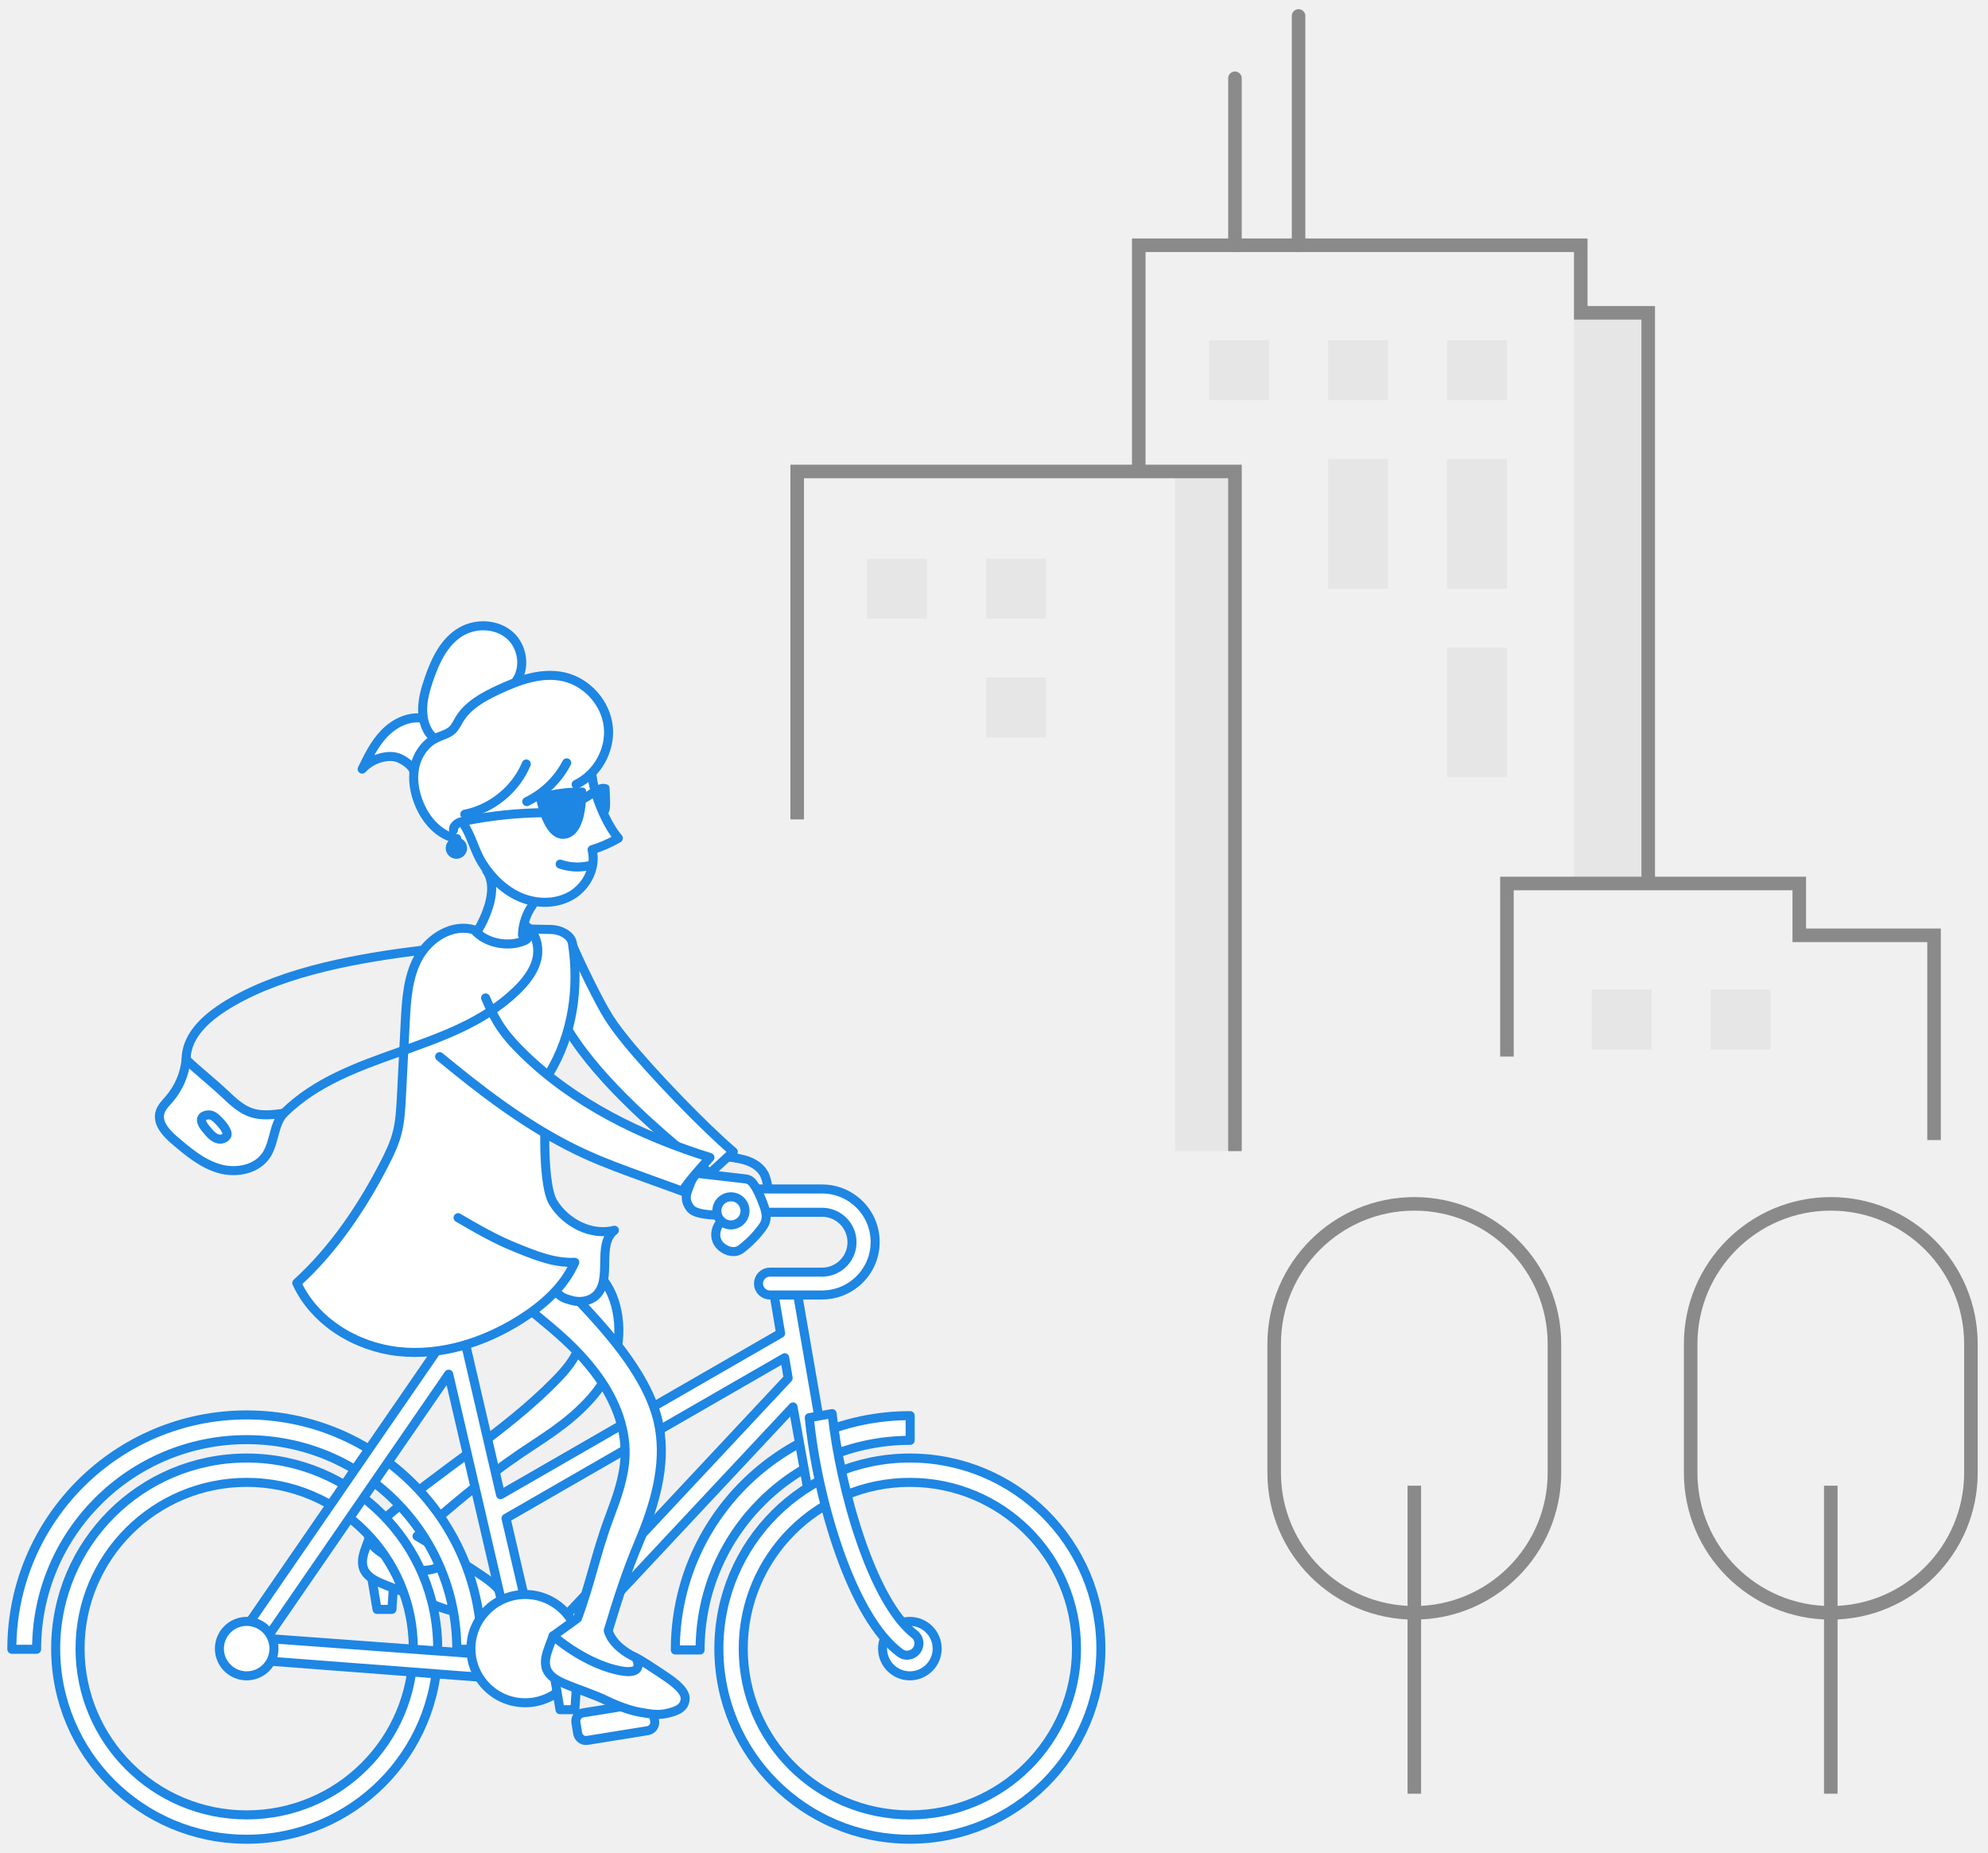
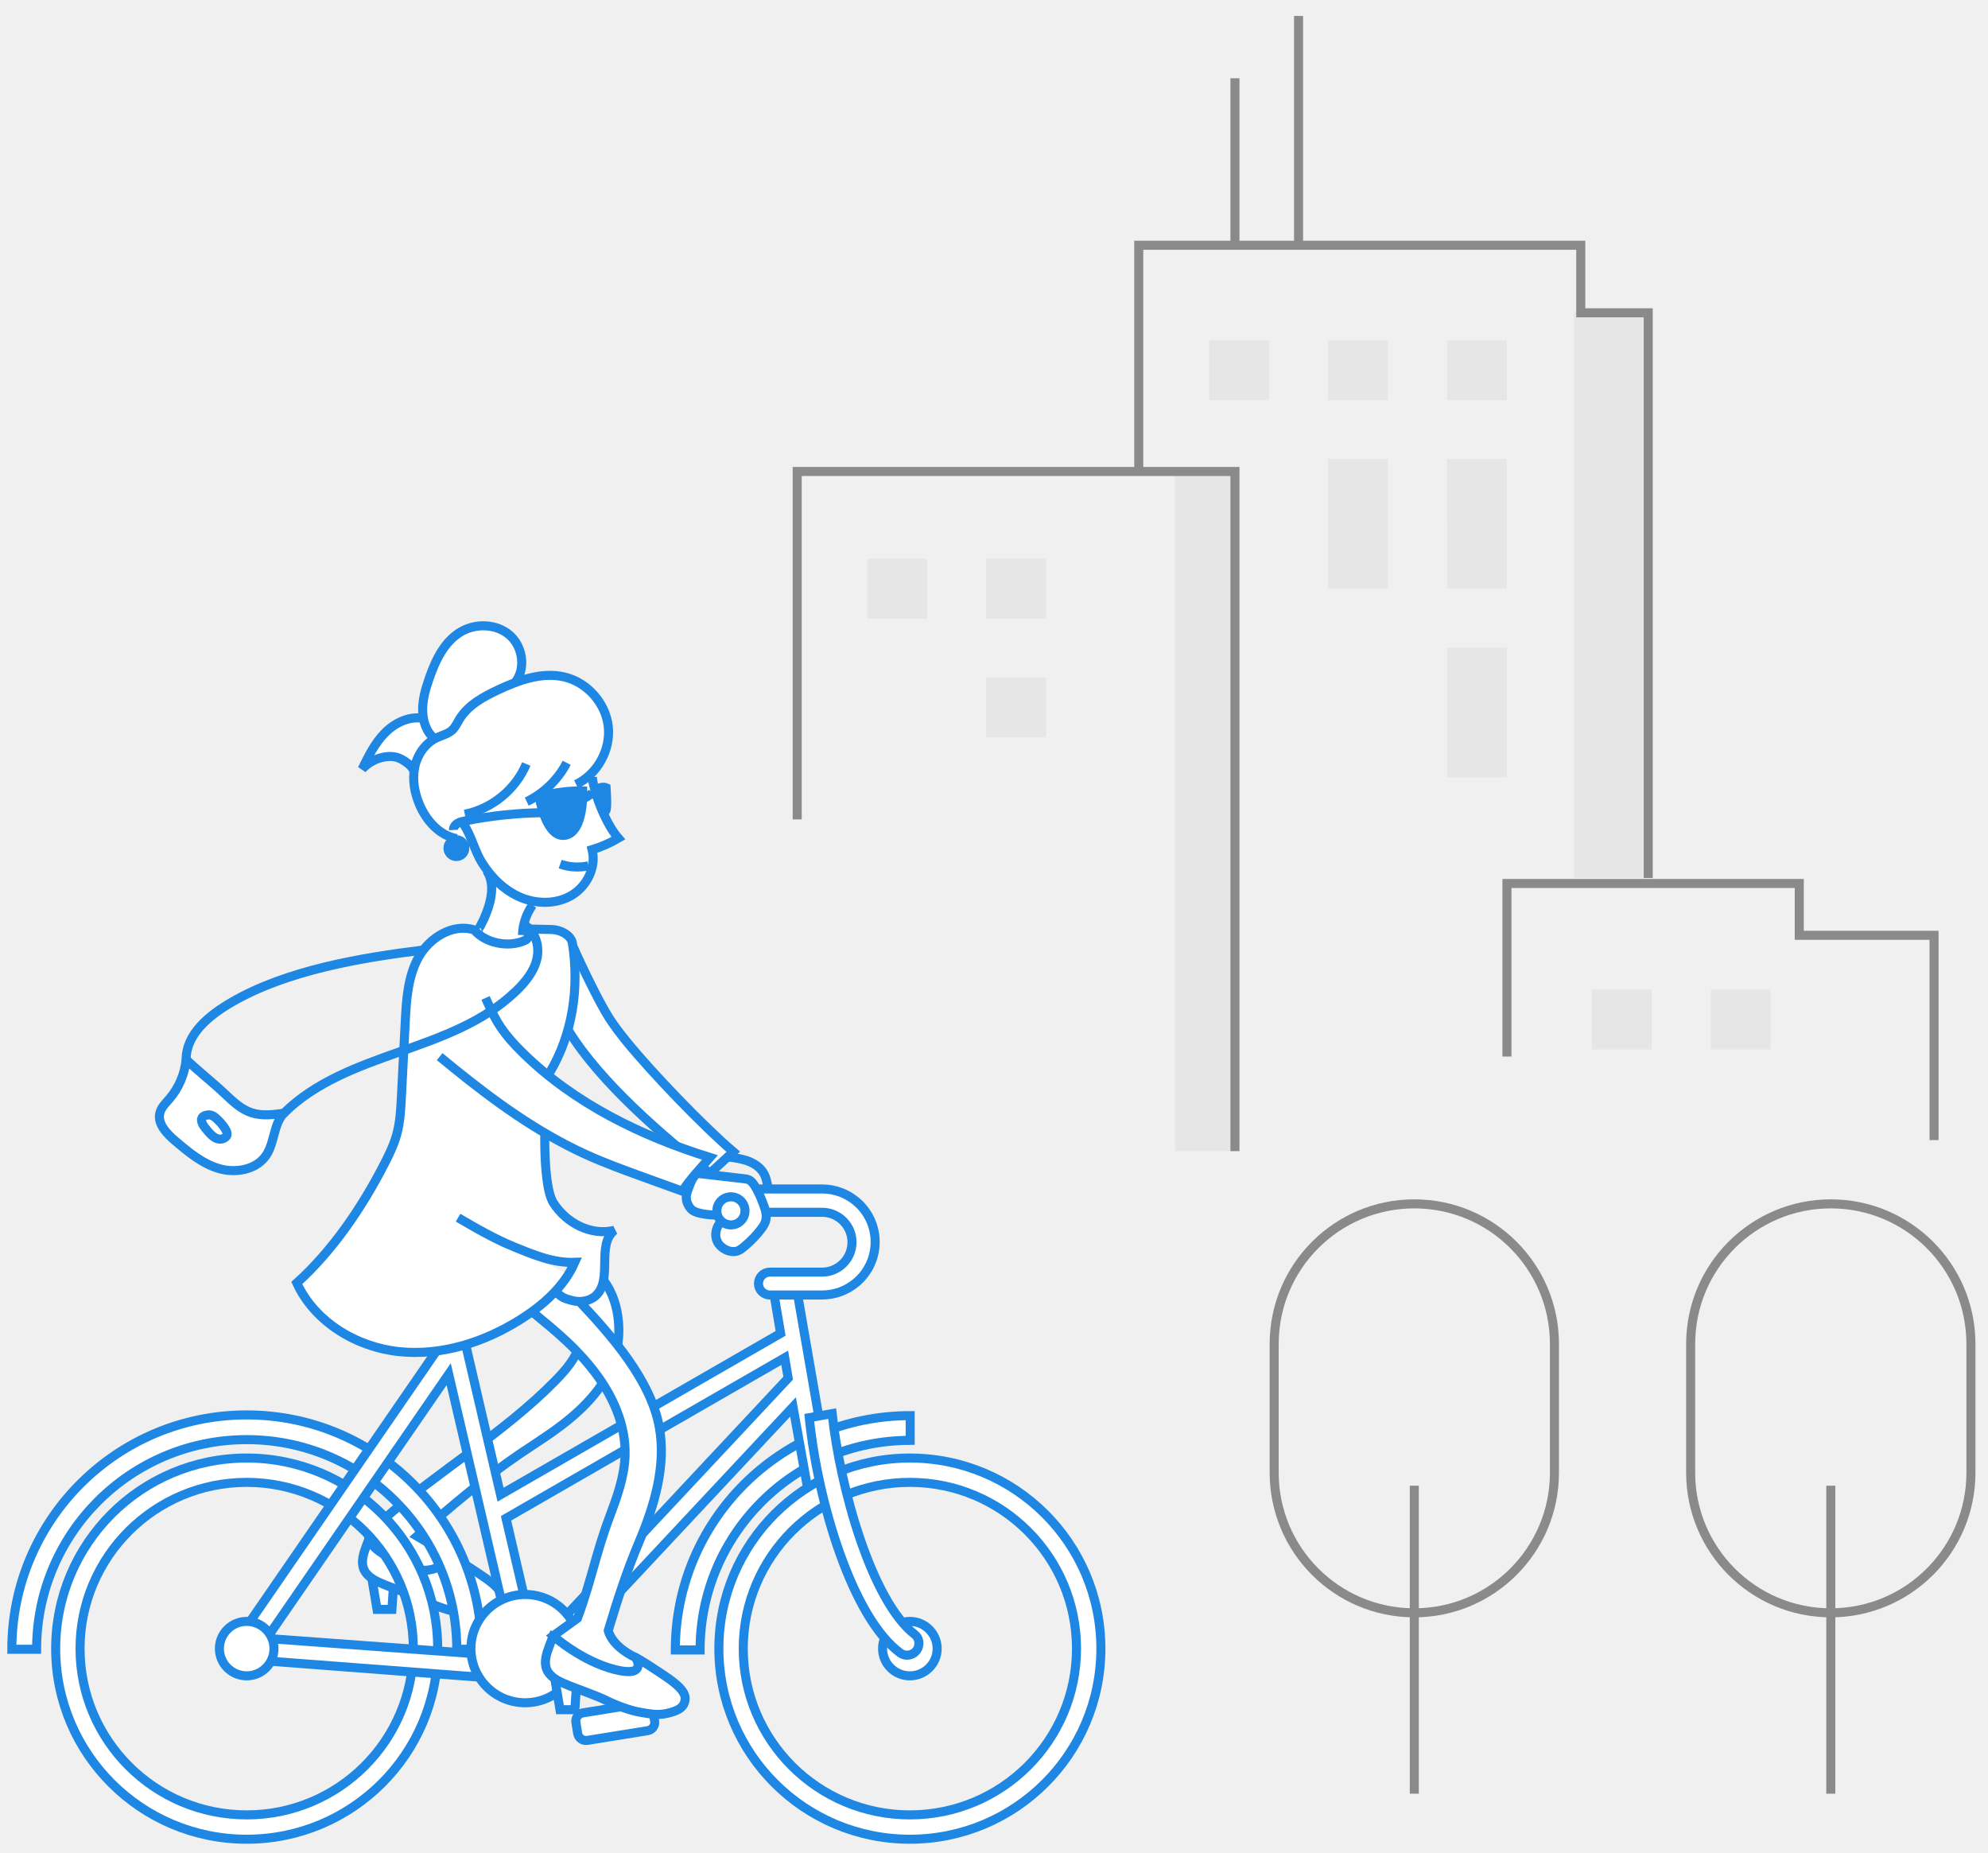
<svg xmlns="http://www.w3.org/2000/svg" width="220" height="205" viewBox="0 0 220 205">
  <g fill="none" fill-rule="evenodd">
    <g>
      <g transform="translate(-1000 -1616) translate(1000.732 1617.766)">
        <path fill="#E6E6E6" d="M129.308 50.405H135.934V125.607H129.308zM173.461 32.721H181.666V95.391H173.461z" />
        <g>
          <path fill="#FFF" d="M53.678 28.563l-.604 3.844-.984 1.97s2.597 1.768 5.243 1.025c0 0 .175-2.65.86-4.385l-4.515-2.454z" transform="translate(0 66.904)" />
          <path fill="#FFF" d="M64.834 25.529s.55 2.27-1.015 3.749c-1.564 1.478-4.347 2.496-6.915 1.36-2.567-1.14-4.802-4.816-5.261-5.903l-3.176-1.092s-3.143-2.458-3.253-4.77c-.108-2.314-1.119-3.401-1.648-3.588-.529-.187-3.327-.274-4.029.954 0 0 1.95-4.374 3.618-4.81 1.668-.437 2.926-.616 2.926-.616s-.362-4.847 2.184-7.945C50.81-.23 54.107.77 54.107.77s4.175 1.658 2.411 5.717c0 0 6.044-1.445 7.99 1.251 1.944 2.694 2.599 5.102 1.544 7.207-1.055 2.105-1.307 2.16-1.307 2.16s.935 4.214 2.65 7.146l-2.561 1.278zM70.942 122.835l-6.678 1.074c-.508.082-.986-.264-1.068-.77L63 121.931c-.082-.508.264-.985.772-1.066l6.677-1.075c.508-.08.986.264 1.068.77l.196 1.21c.082.506-.264.983-.772 1.065" transform="translate(0 66.904)" />
-           <path stroke="#1E86E3" stroke-linecap="round" stroke-linejoin="round" d="M70.942 122.835l-6.678 1.074c-.508.082-.986-.264-1.068-.77L63 121.931c-.082-.508.264-.985.772-1.066l6.677-1.075c.508-.08.986.264 1.068.77l.196 1.21c.082.506-.264.983-.772 1.065z" transform="translate(0 66.904)" />
+           <path stroke="#1E86E3" strokeLinecap="round" strokeLinejoin="round" d="M70.942 122.835l-6.678 1.074c-.508.082-.986-.264-1.068-.77L63 121.931c-.082-.508.264-.985.772-1.066l6.677-1.075c.508-.08.986.264 1.068.77l.196 1.21c.082.506-.264.983-.772 1.065z" transform="translate(0 66.904)" />
          <path fill="#FFF" d="M40.419 105.98L40.993 109.415 42.64 109.415 42.791 107.148" transform="translate(0 66.904)" />
-           <path stroke="#1E86E3" stroke-linecap="round" stroke-linejoin="round" d="M40.419 105.98L40.993 109.415 42.64 109.415 42.791 107.148" transform="translate(0 66.904)" />
+           <path stroke="#1E86E3" strokeLinecap="round" strokeLinejoin="round" d="M40.419 105.98L40.993 109.415 42.64 109.415 42.791 107.148" transform="translate(0 66.904)" />
          <path fill="#FFF" d="M49.372 103.65c.55.244 1.984 1.202 2.81 1.75.943.625 2.674 1.75 2.661 2.755-.013 1.075-.935 1.422-1.985 1.662-1.05.238-1.78.09-3.052-.13-1.06-.181-2.559-.743-3.526-1.218-1.555-.764-3.228-1.26-4.822-1.943-.782-.335-1.606-.78-1.93-1.565-.34-.823-.027-1.755.285-2.588l.421-1.125 9.138 2.403z" transform="translate(0 66.904)" />
-           <path stroke="#1E86E3" stroke-linecap="round" stroke-linejoin="round" d="M49.372 103.65c.55.244 1.984 1.202 2.81 1.75.943.625 2.674 1.75 2.661 2.755-.013 1.075-.935 1.422-1.985 1.662-1.05.238-1.78.09-3.052-.13-1.06-.181-2.559-.743-3.526-1.218-1.555-.764-3.228-1.26-4.822-1.943-.782-.335-1.606-.78-1.93-1.565-.34-.823-.027-1.755.285-2.588l.421-1.125 9.138 2.403z" transform="translate(0 66.904)" />
+           <path stroke="#1E86E3" strokeLinecap="round" strokeLinejoin="round" d="M49.372 103.65c.55.244 1.984 1.202 2.81 1.75.943.625 2.674 1.75 2.661 2.755-.013 1.075-.935 1.422-1.985 1.662-1.05.238-1.78.09-3.052-.13-1.06-.181-2.559-.743-3.526-1.218-1.555-.764-3.228-1.26-4.822-1.943-.782-.335-1.606-.78-1.93-1.565-.34-.823-.027-1.755.285-2.588l.421-1.125 9.138 2.403z" transform="translate(0 66.904)" />
          <path fill="#FFF" d="M62.877 75.301c.734 1.323.989 3.37.553 4.818-.468 1.553-1.572 2.83-2.71 3.99-5.74 5.854-12.991 10.002-19.124 15.447 0 0-1.267.874-1.466 1.383-.198.51.022 1.476 1.737 2.45 1.714.975 4.5 3.141 7.505.261l-3.956-2.337c3.66-3.207 7.364-6.379 11.39-9.113 1.235-.84 2.5-1.637 3.716-2.502 2.612-1.86 5.059-4.122 6.389-7.034 1.331-2.914 1.109-7.137-.853-9.67l-3.18 2.307z" transform="translate(0 66.904)" />
-           <path stroke="#1E86E3" stroke-linecap="round" stroke-linejoin="round" d="M62.877 75.301c.734 1.323.989 3.37.553 4.818-.468 1.553-1.572 2.83-2.71 3.99-5.74 5.854-12.991 10.002-19.124 15.447 0 0-1.267.874-1.466 1.383-.198.51.022 1.476 1.737 2.45 1.714.975 4.5 3.141 7.505.261l-3.956-2.337c3.66-3.207 7.364-6.379 11.39-9.113 1.235-.84 2.5-1.637 3.716-2.502 2.612-1.86 5.059-4.122 6.389-7.034 1.331-2.914 1.109-7.137-.853-9.67l-3.18 2.307z" transform="translate(0 66.904)" />
+           <path stroke="#1E86E3" strokeLinecap="round" strokeLinejoin="round" d="M62.877 75.301c.734 1.323.989 3.37.553 4.818-.468 1.553-1.572 2.83-2.71 3.99-5.74 5.854-12.991 10.002-19.124 15.447 0 0-1.267.874-1.466 1.383-.198.51.022 1.476 1.737 2.45 1.714.975 4.5 3.141 7.505.261l-3.956-2.337c3.66-3.207 7.364-6.379 11.39-9.113 1.235-.84 2.5-1.637 3.716-2.502 2.612-1.86 5.059-4.122 6.389-7.034 1.331-2.914 1.109-7.137-.853-9.67l-3.18 2.307z" transform="translate(0 66.904)" />
          <path fill="#FFF" d="M26.567 132.153c-10.184 0-18.44-8.237-18.44-18.398 0-10.16 8.256-18.397 18.44-18.397 10.184 0 18.44 8.236 18.44 18.397 0 10.161-8.256 18.398-18.44 18.398m0-39.487c-11.673 0-21.138 9.442-21.138 21.09 0 11.647 9.465 21.09 21.138 21.09 11.674 0 21.138-9.443 21.138-21.09 0-11.648-9.464-21.09-21.138-21.09" transform="translate(0 66.904)" />
-           <path stroke="#1E86E3" stroke-linecap="round" stroke-linejoin="round" d="M26.567 132.153c-10.184 0-18.44-8.237-18.44-18.398 0-10.16 8.256-18.397 18.44-18.397 10.184 0 18.44 8.236 18.44 18.397 0 10.161-8.256 18.398-18.44 18.398zm0-39.487c-11.673 0-21.138 9.442-21.138 21.09 0 11.647 9.465 21.09 21.138 21.09 11.674 0 21.138-9.443 21.138-21.09 0-11.648-9.464-21.09-21.138-21.09z" transform="translate(0 66.904)" />
+           <path stroke="#1E86E3" strokeLinecap="round" strokeLinejoin="round" d="M26.567 132.153c-10.184 0-18.44-8.237-18.44-18.398 0-10.16 8.256-18.397 18.44-18.397 10.184 0 18.44 8.236 18.44 18.397 0 10.161-8.256 18.398-18.44 18.398zm0-39.487c-11.673 0-21.138 9.442-21.138 21.09 0 11.647 9.465 21.09 21.138 21.09 11.674 0 21.138-9.443 21.138-21.09 0-11.648-9.464-21.09-21.138-21.09z" transform="translate(0 66.904)" />
          <path fill="#FFF" d="M26.567 87.895c-14.354 0-25.99 11.61-25.99 25.932h2.741c0-12.812 10.41-23.198 23.25-23.198s23.248 10.386 23.248 23.198h2.74c0-14.323-11.635-25.932-25.989-25.932" transform="translate(0 66.904)" />
-           <path stroke="#1E86E3" stroke-linecap="round" stroke-linejoin="round" d="M26.567 87.895c-14.354 0-25.99 11.61-25.99 25.932h2.741c0-12.812 10.41-23.198 23.25-23.198s23.248 10.386 23.248 23.198h2.74c0-14.323-11.635-25.932-25.989-25.932z" transform="translate(0 66.904)" />
+           <path stroke="#1E86E3" strokeLinecap="round" strokeLinejoin="round" d="M26.567 87.895c-14.354 0-25.99 11.61-25.99 25.932h2.741c0-12.812 10.41-23.198 23.25-23.198s23.248 10.386 23.248 23.198h2.74c0-14.323-11.635-25.932-25.989-25.932z" transform="translate(0 66.904)" />
          <path fill="#FFF" d="M99.992 90.708v-2.734c-14.354 0-25.99 11.61-25.99 25.931h2.74c0-12.81 10.409-23.197 23.25-23.197" transform="translate(0 66.904)" />
-           <path stroke="#1E86E3" stroke-linecap="round" stroke-linejoin="round" d="M99.992 90.708v-2.734c-14.354 0-25.99 11.61-25.99 25.931h2.74c0-12.81 10.409-23.197 23.25-23.197zM64.812 17.326c.211 1.965 1.58 5.267 2.885 6.753-.914.536-1.89.964-2.904 1.274.483 1.9-.545 4-2.221 5.02-1.678 1.018-3.857 1.022-5.668.264-1.81-.757-3.27-2.205-4.31-3.868-.768-1.226-1.156-2.932-2.018-4.249M53.11 27.657c.793 1.133.643 2.675.23 3.994-.3.956-.722 1.874-1.25 2.726-.039-.035-.005-.114.047-.11" transform="translate(0 66.904)" />
+           <path stroke="#1E86E3" strokeLinecap="round" strokeLinejoin="round" d="M99.992 90.708v-2.734c-14.354 0-25.99 11.61-25.99 25.931h2.74c0-12.81 10.409-23.197 23.25-23.197zM64.812 17.326c.211 1.965 1.58 5.267 2.885 6.753-.914.536-1.89.964-2.904 1.274.483 1.9-.545 4-2.221 5.02-1.678 1.018-3.857 1.022-5.668.264-1.81-.757-3.27-2.205-4.31-3.868-.768-1.226-1.156-2.932-2.018-4.249M53.11 27.657c.793 1.133.643 2.675.23 3.994-.3.956-.722 1.874-1.25 2.726-.039-.035-.005-.114.047-.11" transform="translate(0 66.904)" />
          <path fill="#FFF" d="M58.594 113.63l-3.326-14.296 30.84-17.765.381 2.257-27.895 29.803zm-29.82-1.002l20.147-29.242 7.269 31.25-27.416-2.008zm58.55-39.295l-2.534.426.863 5.111-30.992 17.852-3.868-16.631-2.477-.354-22.51 32.673-.083 2.475 31.076 2.367 2.532-.652 27.695-29.59 1.61 8.955 2.533-.425-3.845-22.207z" transform="translate(0 66.904)" />
-           <path stroke="#1E86E3" stroke-linecap="round" stroke-linejoin="round" d="M58.594 113.63l-3.326-14.296 30.84-17.765.381 2.257-27.895 29.803zm-29.82-1.002l20.147-29.242 7.269 31.25-27.416-2.008zm58.55-39.295l-2.534.426.863 5.111-30.992 17.852-3.868-16.631-2.477-.354-22.51 32.673-.083 2.475 31.076 2.367 2.532-.652 27.695-29.59 1.61 8.955 2.533-.425-3.845-22.207zM58.193 31.487c-.687.96-1.077 2.13-1.105 3.308" transform="translate(0 66.904)" />
+           <path stroke="#1E86E3" strokeLinecap="round" strokeLinejoin="round" d="M58.594 113.63l-3.326-14.296 30.84-17.765.381 2.257-27.895 29.803zm-29.82-1.002l20.147-29.242 7.269 31.25-27.416-2.008zm58.55-39.295l-2.534.426.863 5.111-30.992 17.852-3.868-16.631-2.477-.354-22.51 32.673-.083 2.475 31.076 2.367 2.532-.652 27.695-29.59 1.61 8.955 2.533-.425-3.845-22.207zM58.193 31.487c-.687.96-1.077 2.13-1.105 3.308" transform="translate(0 66.904)" />
          <path fill="#FFF" d="M62.658 36.002c.82 1.892 2.904 6.237 4.02 7.972.603.934 1.286 1.814 1.988 2.677 2.74 3.363 8.445 9.314 11.752 12.124l-2.584 2.377c-5.263-4.16-12.102-10.029-15.623-15.732" transform="translate(0 66.904)" />
-           <path stroke="#1E86E3" stroke-linecap="round" stroke-linejoin="round" d="M62.658 36.002c.82 1.892 2.904 6.237 4.02 7.972.603.934 1.286 1.814 1.988 2.677 2.74 3.363 8.445 9.314 11.752 12.124l-2.584 2.377c-5.263-4.16-12.102-10.029-15.623-15.732M49.82 24.128c-1.916-.341-3.371-1.983-4.129-3.771-.546-1.292-.81-2.734-.535-4.108.275-1.374 1.137-2.664 2.405-3.268.597-.285 1.283-.426 1.763-.88.345-.328.54-.776.786-1.184.937-1.548 2.618-2.47 4.258-3.24 2.3-1.08 4.858-2.018 7.333-1.444 2.543.589 4.593 2.89 4.88 5.48.288 2.59-1.205 5.282-3.558 6.412M61.983 15.739c-.962 1.854-2.538 3.385-4.423 4.291M50.706 21.425c2.995-.588 5.634-2.744 6.803-5.557" transform="translate(0 66.904)" />
-           <path stroke="#1E86E3" stroke-linecap="round" stroke-linejoin="round" d="M56.336 6.76c1.144-1.53.767-3.912-.68-5.16-1.448-1.247-3.713-1.336-5.364-.372-1.87 1.09-2.855 3.21-3.555 5.253-.386 1.13-.725 2.3-.696 3.493.029 1.193.396 2.361 1.334 3.101M46.082 10.813c-1.555-.263-3.139.511-4.24 1.637-1.101 1.125-1.808 2.567-2.496 3.982.637-.688 1.501-1.164 2.424-1.333.564-.104 1.164-.092 1.69.133.528.227 1.484.862 1.587 1.426M59.464 21.252c-2.934.035-5.865.342-8.743.915-.29.059-.587.12-.837.279-.25.157-.448.43-.432.725M61.258 26.945c.999.352 2.098.417 3.133.19M63.834 19.712c.331-.174.65-.375.951-.597" transform="translate(0 66.904)" />
+           <path stroke="#1E86E3" strokeLinecap="round" strokeLinejoin="round" d="M62.658 36.002c.82 1.892 2.904 6.237 4.02 7.972.603.934 1.286 1.814 1.988 2.677 2.74 3.363 8.445 9.314 11.752 12.124l-2.584 2.377c-5.263-4.16-12.102-10.029-15.623-15.732M49.82 24.128c-1.916-.341-3.371-1.983-4.129-3.771-.546-1.292-.81-2.734-.535-4.108.275-1.374 1.137-2.664 2.405-3.268.597-.285 1.283-.426 1.763-.88.345-.328.54-.776.786-1.184.937-1.548 2.618-2.47 4.258-3.24 2.3-1.08 4.858-2.018 7.333-1.444 2.543.589 4.593 2.89 4.88 5.48.288 2.59-1.205 5.282-3.558 6.412M61.983 15.739c-.962 1.854-2.538 3.385-4.423 4.291M50.706 21.425c2.995-.588 5.634-2.744 6.803-5.557" transform="translate(0 66.904)" />
+           <path stroke="#1E86E3" strokeLinecap="round" strokeLinejoin="round" d="M56.336 6.76c1.144-1.53.767-3.912-.68-5.16-1.448-1.247-3.713-1.336-5.364-.372-1.87 1.09-2.855 3.21-3.555 5.253-.386 1.13-.725 2.3-.696 3.493.029 1.193.396 2.361 1.334 3.101M46.082 10.813c-1.555-.263-3.139.511-4.24 1.637-1.101 1.125-1.808 2.567-2.496 3.982.637-.688 1.501-1.164 2.424-1.333.564-.104 1.164-.092 1.69.133.528.227 1.484.862 1.587 1.426M59.464 21.252c-2.934.035-5.865.342-8.743.915-.29.059-.587.12-.837.279-.25.157-.448.43-.432.725M61.258 26.945c.999.352 2.098.417 3.133.19M63.834 19.712c.331-.174.65-.375.951-.597" transform="translate(0 66.904)" />
          <path fill="#FFF" d="M29.587 113.755c0 1.664-1.351 3.012-3.02 3.012-1.668 0-3.019-1.348-3.019-3.012 0-1.663 1.351-3.012 3.019-3.012 1.669 0 3.02 1.349 3.02 3.012" transform="translate(0 66.904)" />
-           <path stroke="#1E86E3" stroke-linecap="round" stroke-linejoin="round" d="M29.587 113.755c0 1.664-1.351 3.012-3.02 3.012-1.668 0-3.019-1.348-3.019-3.012 0-1.663 1.351-3.012 3.019-3.012 1.669 0 3.02 1.349 3.02 3.012z" transform="translate(0 66.904)" />
+           <path stroke="#1E86E3" strokeLinecap="round" strokeLinejoin="round" d="M29.587 113.755c0 1.664-1.351 3.012-3.02 3.012-1.668 0-3.019-1.348-3.019-3.012 0-1.663 1.351-3.012 3.019-3.012 1.669 0 3.02 1.349 3.02 3.012z" transform="translate(0 66.904)" />
          <path fill="#FFF" d="M63.389 113.755c0 3.308-2.689 5.99-6.004 5.99-3.315 0-6.003-2.682-6.003-5.99 0-3.307 2.688-5.99 6.003-5.99s6.004 2.683 6.004 5.99" transform="translate(0 66.904)" />
-           <path stroke="#1E86E3" stroke-linecap="round" stroke-linejoin="round" d="M63.389 113.755c0 3.308-2.689 5.99-6.004 5.99-3.315 0-6.003-2.682-6.003-5.99 0-3.307 2.688-5.99 6.003-5.99s6.004 2.683 6.004 5.99z" transform="translate(0 66.904)" />
+           <path stroke="#1E86E3" strokeLinecap="round" strokeLinejoin="round" d="M63.389 113.755c0 3.308-2.689 5.99-6.004 5.99-3.315 0-6.003-2.682-6.003-5.99 0-3.307 2.688-5.99 6.003-5.99s6.004 2.683 6.004 5.99z" transform="translate(0 66.904)" />
          <path fill="#FFF" d="M102.978 113.755c0 1.664-1.353 3.012-3.02 3.012-1.668 0-3.02-1.348-3.02-3.012 0-1.663 1.352-3.012 3.02-3.012 1.667 0 3.02 1.349 3.02 3.012" transform="translate(0 66.904)" />
-           <path stroke="#1E86E3" stroke-linecap="round" stroke-linejoin="round" d="M102.978 113.755c0 1.664-1.353 3.012-3.02 3.012-1.668 0-3.02-1.348-3.02-3.012 0-1.663 1.352-3.012 3.02-3.012 1.667 0 3.02 1.349 3.02 3.012z" transform="translate(0 66.904)" />
+           <path stroke="#1E86E3" strokeLinecap="round" strokeLinejoin="round" d="M102.978 113.755c0 1.664-1.353 3.012-3.02 3.012-1.668 0-3.02-1.348-3.02-3.012 0-1.663 1.352-3.012 3.02-3.012 1.667 0 3.02 1.349 3.02 3.012z" transform="translate(0 66.904)" />
          <path fill="#FFF" d="M93.964 64.222c-1.015-.832-2.313-1.33-3.728-1.33H77.843c-.7 0-1.268.566-1.268 1.263v.053c0 .7.568 1.265 1.268 1.265h12.266c.022 0 .041.006.063.007.022 0 .042-.007.064-.007 1.833 0 3.318 1.483 3.318 3.312 0 1.828-1.485 3.311-3.318 3.311-.022 0-.042-.007-.064-.007-.022.001-.041.007-.063.007h-5.636c-.7 0-1.268.566-1.268 1.265 0 .698.568 1.264 1.268 1.264h5.763c1.415 0 2.713-.499 3.728-1.33 1.315-1.077 2.153-2.708 2.153-4.536 0-1.828-.838-3.46-2.153-4.537" transform="translate(0 66.904)" />
-           <path stroke="#1E86E3" stroke-linecap="round" stroke-linejoin="round" d="M93.964 64.222c-1.015-.832-2.313-1.33-3.728-1.33H77.843c-.7 0-1.268.566-1.268 1.263v.053c0 .7.568 1.265 1.268 1.265h12.266c.022 0 .041.006.063.007.022 0 .042-.007.064-.007 1.833 0 3.318 1.483 3.318 3.312 0 1.828-1.485 3.311-3.318 3.311-.022 0-.042-.007-.064-.007-.022.001-.041.007-.063.007h-5.636c-.7 0-1.268.566-1.268 1.265 0 .698.568 1.264 1.268 1.264h5.763c1.415 0 2.713-.499 3.728-1.33 1.315-1.077 2.153-2.708 2.153-4.536 0-1.828-.838-3.46-2.153-4.537z" transform="translate(0 66.904)" />
+           <path stroke="#1E86E3" strokeLinecap="round" strokeLinejoin="round" d="M93.964 64.222c-1.015-.832-2.313-1.33-3.728-1.33H77.843c-.7 0-1.268.566-1.268 1.263v.053c0 .7.568 1.265 1.268 1.265h12.266c.022 0 .041.006.063.007.022 0 .042-.007.064-.007 1.833 0 3.318 1.483 3.318 3.312 0 1.828-1.485 3.311-3.318 3.311-.022 0-.042-.007-.064-.007-.022.001-.041.007-.063.007h-5.636c-.7 0-1.268.566-1.268 1.265 0 .698.568 1.264 1.268 1.264h5.763c1.415 0 2.713-.499 3.728-1.33 1.315-1.077 2.153-2.708 2.153-4.536 0-1.828-.838-3.46-2.153-4.537z" transform="translate(0 66.904)" />
          <path fill="#FFF" d="M99.958 132.153c-10.183 0-18.44-8.237-18.44-18.398 0-10.16 8.257-18.397 18.44-18.397 10.184 0 18.44 8.236 18.44 18.397 0 10.161-8.256 18.398-18.44 18.398m0-39.487c-11.674 0-21.137 9.442-21.137 21.09 0 11.647 9.463 21.09 21.137 21.09 11.673 0 21.138-9.443 21.138-21.09 0-11.648-9.465-21.09-21.138-21.09" transform="translate(0 66.904)" />
-           <path stroke="#1E86E3" stroke-linecap="round" stroke-linejoin="round" d="M99.958 132.153c-10.183 0-18.44-8.237-18.44-18.398 0-10.16 8.257-18.397 18.44-18.397 10.184 0 18.44 8.236 18.44 18.397 0 10.161-8.256 18.398-18.44 18.398zm0-39.487c-11.674 0-21.137 9.442-21.137 21.09 0 11.647 9.463 21.09 21.137 21.09 11.673 0 21.138-9.443 21.138-21.09 0-11.648-9.465-21.09-21.138-21.09z" transform="translate(0 66.904)" />
+           <path stroke="#1E86E3" strokeLinecap="round" strokeLinejoin="round" d="M99.958 132.153c-10.183 0-18.44-8.237-18.44-18.398 0-10.16 8.257-18.397 18.44-18.397 10.184 0 18.44 8.236 18.44 18.397 0 10.161-8.256 18.398-18.44 18.398zm0-39.487c-11.674 0-21.137 9.442-21.137 21.09 0 11.647 9.463 21.09 21.137 21.09 11.673 0 21.138-9.443 21.138-21.09 0-11.648-9.465-21.09-21.138-21.09z" transform="translate(0 66.904)" />
          <path fill="#FFF" d="M60.665 117.077L61.239 120.513 62.885 120.513 63.037 118.245" transform="translate(0 66.904)" />
-           <path stroke="#1E86E3" stroke-linecap="round" stroke-linejoin="round" d="M60.665 117.077L61.239 120.513 62.885 120.513 63.037 118.245" transform="translate(0 66.904)" />
+           <path stroke="#1E86E3" strokeLinecap="round" strokeLinejoin="round" d="M60.665 117.077L61.239 120.513 62.885 120.513 63.037 118.245" transform="translate(0 66.904)" />
          <path fill="#FFF" d="M69.617 114.748c.55.243 1.985 1.201 2.81 1.749.943.625 2.674 1.75 2.663 2.756-.013 1.075-.936 1.421-1.987 1.661-1.05.239-1.78.09-3.05-.129-1.062-.182-2.56-.744-3.527-1.219-1.556-.764-3.23-1.26-4.823-1.942-.781-.336-1.606-.782-1.93-1.566-.34-.823-.027-1.755.286-2.588l.42-1.124 9.138 2.402z" transform="translate(0 66.904)" />
-           <path stroke="#1E86E3" stroke-linecap="round" stroke-linejoin="round" d="M69.617 114.748c.55.243 1.985 1.201 2.81 1.749.943.625 2.674 1.75 2.663 2.756-.013 1.075-.936 1.421-1.987 1.661-1.05.239-1.78.09-3.05-.129-1.062-.182-2.56-.744-3.527-1.219-1.556-.764-3.23-1.26-4.823-1.942-.781-.336-1.606-.782-1.93-1.566-.34-.823-.027-1.755.286-2.588l.42-1.124 9.138 2.402z" transform="translate(0 66.904)" />
+           <path stroke="#1E86E3" strokeLinecap="round" strokeLinejoin="round" d="M69.617 114.748c.55.243 1.985 1.201 2.81 1.749.943.625 2.674 1.75 2.663 2.756-.013 1.075-.936 1.421-1.987 1.661-1.05.239-1.78.09-3.05-.129-1.062-.182-2.56-.744-3.527-1.219-1.556-.764-3.23-1.26-4.823-1.942-.781-.336-1.606-.782-1.93-1.566-.34-.823-.027-1.755.286-2.588l.42-1.124 9.138 2.402z" transform="translate(0 66.904)" />
          <path fill="#FFF" d="M76.439 61.166c-.57.38-.804 1.23-1.056 1.868-.1.258-.17.531-.17.806.003.479.221.94.545 1.29.7.761 4.015.82 4.94.365v.308l-1.135.335c-.874.44-1.326 1.584-.956 2.488.371.904 1.674 1.518 2.514 1.017.254-.15.43-.313.657-.504.64-.541 1.221-1.152 1.727-1.82.193-.255.377-.522.474-.829.21-.664-.032-1.381-.283-2.033-.277-.718-.571-1.438-1.015-2.067-.132-.19-.284-.375-.487-.482-.192-.103-.414-.13-.632-.155-1.708-.195-3.415-.39-5.123-.587" transform="translate(0 66.904)" />
-           <path stroke="#1E86E3" stroke-linecap="round" stroke-linejoin="round" d="M76.439 61.166c-.57.38-.804 1.23-1.056 1.868-.1.258-.17.531-.17.806.003.479.221.94.545 1.29.7.761 4.015.82 4.94.365v.308l-1.135.335c-.874.44-1.326 1.584-.956 2.488.371.904 1.674 1.518 2.514 1.017.254-.15.43-.313.657-.504.64-.541 1.221-1.152 1.727-1.82.193-.255.377-.522.474-.829.21-.664-.032-1.381-.283-2.033-.277-.718-.571-1.438-1.015-2.067-.132-.19-.284-.375-.487-.482-.192-.103-.414-.13-.632-.155-1.708-.195-3.415-.39-5.123-.587z" transform="translate(0 66.904)" />
+           <path stroke="#1E86E3" strokeLinecap="round" strokeLinejoin="round" d="M76.439 61.166c-.57.38-.804 1.23-1.056 1.868-.1.258-.17.531-.17.806.003.479.221.94.545 1.29.7.761 4.015.82 4.94.365v.308l-1.135.335c-.874.44-1.326 1.584-.956 2.488.371.904 1.674 1.518 2.514 1.017.254-.15.43-.313.657-.504.64-.541 1.221-1.152 1.727-1.82.193-.255.377-.522.474-.829.21-.664-.032-1.381-.283-2.033-.277-.718-.571-1.438-1.015-2.067-.132-.19-.284-.375-.487-.482-.192-.103-.414-.13-.632-.155-1.708-.195-3.415-.39-5.123-.587z" transform="translate(0 66.904)" />
          <path fill="#FFF" d="M63.168 110.402c1.437-3.828 2.066-7.249 3.502-11.077.844-2.25 1.698-4.551 1.771-6.954.1-3.34-1.342-6.58-3.378-9.232-2.037-2.653-4.153-4.396-6.738-6.52l-.786-.848 3.048-3.041 2.798 2.612c3.603 3.835 7.918 8.74 8.846 13.915.766 4.271-.536 8.641-2.22 12.643-1.436 3.412-2.366 6.324-3.432 9.855 0 0 .283 1.681 3.038 2.992 0 0 1.408 2.256-2.296 1.328-3.705-.93-6.841-3.729-6.841-3.729l2.688-1.944z" transform="translate(0 66.904)" />
-           <path stroke="#1E86E3" stroke-linecap="round" stroke-linejoin="round" d="M63.168 110.402c1.437-3.828 2.066-7.249 3.502-11.077.844-2.25 1.698-4.551 1.771-6.954.1-3.34-1.342-6.58-3.378-9.232-2.037-2.653-4.153-4.396-6.738-6.52l-.786-.848 3.048-3.041 2.798 2.612c3.603 3.835 7.918 8.74 8.846 13.915.766 4.271-.536 8.641-2.22 12.643-1.436 3.412-2.366 6.324-3.432 9.855 0 0 .283 1.681 3.038 2.992 0 0 1.408 2.256-2.296 1.328-3.705-.93-6.841-3.729-6.841-3.729l2.688-1.944zM79.946 59.357c.738.103 1.484.209 2.178.48s1.342.73 1.695 1.384c.241.448.333.958.42 1.459" transform="translate(0 66.904)" />
+           <path stroke="#1E86E3" strokeLinecap="round" strokeLinejoin="round" d="M63.168 110.402c1.437-3.828 2.066-7.249 3.502-11.077.844-2.25 1.698-4.551 1.771-6.954.1-3.34-1.342-6.58-3.378-9.232-2.037-2.653-4.153-4.396-6.738-6.52l-.786-.848 3.048-3.041 2.798 2.612c3.603 3.835 7.918 8.74 8.846 13.915.766 4.271-.536 8.641-2.22 12.643-1.436 3.412-2.366 6.324-3.432 9.855 0 0 .283 1.681 3.038 2.992 0 0 1.408 2.256-2.296 1.328-3.705-.93-6.841-3.729-6.841-3.729l2.688-1.944zM79.946 59.357c.738.103 1.484.209 2.178.48s1.342.73 1.695 1.384c.241.448.333.958.42 1.459" transform="translate(0 66.904)" />
          <path fill="#FFF" d="M98.886 114.231c-5.27-3.863-9.12-16.638-10.06-26.032l2.53-.45c.87 8.201 4.373 20.741 9.132 24.43.457.353.594.984.364 1.514-.331.764-1.294 1.032-1.966.538" transform="translate(0 66.904)" />
-           <path stroke="#1E86E3" stroke-linecap="round" stroke-linejoin="round" d="M98.886 114.231c-5.27-3.863-9.12-16.638-10.06-26.032l2.53-.45c.87 8.201 4.373 20.741 9.132 24.43.457.353.594.984.364 1.514-.331.764-1.294 1.032-1.966.538z" transform="translate(0 66.904)" />
+           <path stroke="#1E86E3" strokeLinecap="round" strokeLinejoin="round" d="M98.886 114.231c-5.27-3.863-9.12-16.638-10.06-26.032l2.53-.45c.87 8.201 4.373 20.741 9.132 24.43.457.353.594.984.364 1.514-.331.764-1.294 1.032-1.966.538z" transform="translate(0 66.904)" />
          <path fill="#FFF" d="M49.96 66.07c2.03 1.183 4.069 2.37 6.247 3.251 2.178.884 4.322 1.787 6.67 1.688-1.19 2.704-3.515 4.756-6.019 6.331-4.006 2.523-8.775 4.057-13.486 3.544-4.709-.512-9.285-3.292-11.26-7.588 4.01-3.615 7.267-8.44 9.723-13.244.526-1.026 1.028-2.073 1.335-3.184.375-1.355.448-2.771.52-4.174l.424-8.28c.127-2.464.28-5.026 1.484-7.181 1.203-2.155 3.793-3.755 6.149-3.005 1.252 1.492 3.805 1.976 5.586 1.174.86-.387.065-1.281-.025-1.28 1.006.02 2.012.033 3.019.06.964.027 2.144.613 2.289 1.538.768 4.913.022 10.103-2.556 14.358-.54 2.588-.962 12.086.437 14.331 1.398 2.245 4.2 3.71 6.766 3.054-2.033 1.61-.15 5.457-2.05 7.222-.686.638-1.731.793-2.638.551-.905-.24-1.196-.352-1.835-1.038l1.58-1.728" transform="translate(0 66.904)" />
-           <path stroke="#1E86E3" stroke-linecap="round" stroke-linejoin="round" d="M49.96 66.07c2.03 1.183 4.069 2.37 6.247 3.251 2.178.884 4.322 1.787 6.67 1.688-1.19 2.704-3.515 4.756-6.019 6.331-4.006 2.523-8.775 4.057-13.486 3.544-4.709-.512-9.285-3.292-11.26-7.588 4.01-3.615 7.267-8.44 9.723-13.244.526-1.026 1.028-2.073 1.335-3.184.375-1.355.448-2.771.52-4.174l.424-8.28c.127-2.464.28-5.026 1.484-7.181 1.203-2.155 3.793-3.755 6.149-3.005 1.252 1.492 3.805 1.976 5.586 1.174.86-.387.065-1.281-.025-1.28 1.006.02 2.012.033 3.019.06.964.027 2.144.613 2.289 1.538.768 4.913.022 10.103-2.556 14.358-.54 2.588-.962 12.086.437 14.331 1.398 2.245 4.2 3.71 6.766 3.054-2.033 1.61-.15 5.457-2.05 7.222-.686.638-1.731.793-2.638.551-.905-.24-1.196-.352-1.835-1.038" transform="translate(0 66.904)" />
+           <path stroke="#1E86E3" strokeLinecap="round" strokeLinejoin="round" d="M49.96 66.07c2.03 1.183 4.069 2.37 6.247 3.251 2.178.884 4.322 1.787 6.67 1.688-1.19 2.704-3.515 4.756-6.019 6.331-4.006 2.523-8.775 4.057-13.486 3.544-4.709-.512-9.285-3.292-11.26-7.588 4.01-3.615 7.267-8.44 9.723-13.244.526-1.026 1.028-2.073 1.335-3.184.375-1.355.448-2.771.52-4.174l.424-8.28c.127-2.464.28-5.026 1.484-7.181 1.203-2.155 3.793-3.755 6.149-3.005 1.252 1.492 3.805 1.976 5.586 1.174.86-.387.065-1.281-.025-1.28 1.006.02 2.012.033 3.019.06.964.027 2.144.613 2.289 1.538.768 4.913.022 10.103-2.556 14.358-.54 2.588-.962 12.086.437 14.331 1.398 2.245 4.2 3.71 6.766 3.054-2.033 1.61-.15 5.457-2.05 7.222-.686.638-1.731.793-2.638.551-.905-.24-1.196-.352-1.835-1.038" transform="translate(0 66.904)" />
          <path fill="#FFF" d="M53.004 41.754c.412.936.827 1.875 1.36 2.748.76 1.25 1.751 2.345 2.797 3.369 5.688 5.57 13.064 9.166 20.672 11.538-.95 1.093-2.28 2.503-3.05 3.73l-4.17-1.51c-2.205-.798-4.413-1.597-6.546-2.568-5.288-2.41-10.037-5.852-14.55-9.508-.534-.432-1.065-.869-1.596-1.304" transform="translate(0 66.904)" />
-           <path stroke="#1E86E3" stroke-linecap="round" stroke-linejoin="round" d="M53.004 41.754c.412.936.827 1.875 1.36 2.748.76 1.25 1.751 2.345 2.797 3.369 5.688 5.57 13.064 9.166 20.672 11.538-.95 1.093-2.28 2.503-3.05 3.73l-4.17-1.51c-2.205-.798-4.413-1.597-6.546-2.568-5.288-2.41-10.037-5.852-14.55-9.508-.534-.432-1.065-.869-1.596-1.304" transform="translate(0 66.904)" />
-           <path stroke="#1E86E3" stroke-linecap="round" stroke-linejoin="round" d="M57.299 33.676c1.246.713 1.706 2.37 1.382 3.766-.325 1.395-1.275 2.563-2.31 3.556-7.184 6.893-18.612 6.535-25.706 13.52M19.867 48.57c.004-2.85 2.567-4.909 5.035-6.342 6.069-3.526 14.239-4.914 21.209-5.775" transform="translate(0 66.904)" />
+           <path stroke="#1E86E3" strokeLinecap="round" strokeLinejoin="round" d="M53.004 41.754c.412.936.827 1.875 1.36 2.748.76 1.25 1.751 2.345 2.797 3.369 5.688 5.57 13.064 9.166 20.672 11.538-.95 1.093-2.28 2.503-3.05 3.73l-4.17-1.51c-2.205-.798-4.413-1.597-6.546-2.568-5.288-2.41-10.037-5.852-14.55-9.508-.534-.432-1.065-.869-1.596-1.304" transform="translate(0 66.904)" />
+           <path stroke="#1E86E3" strokeLinecap="round" strokeLinejoin="round" d="M57.299 33.676c1.246.713 1.706 2.37 1.382 3.766-.325 1.395-1.275 2.563-2.31 3.556-7.184 6.893-18.612 6.535-25.706 13.52M19.867 48.57c.004-2.85 2.567-4.909 5.035-6.342 6.069-3.526 14.239-4.914 21.209-5.775" transform="translate(0 66.904)" />
          <path fill="#FFF" d="M19.867 48.57c-.155 1.604-.818 3.155-1.873 4.377-.392.456-.852.891-1.018 1.47-.349 1.213.716 2.334 1.678 3.15 1.47 1.25 3.002 2.532 4.857 3.072 1.853.54 4.133.13 5.21-1.47.947-1.406.796-3.402 1.944-4.651-1.185.159-2.419.314-3.555-.058-1.12-.364-2.015-1.197-2.87-2.006-1.535-1.451-2.837-2.433-4.373-3.885" transform="translate(0 66.904)" />
-           <path stroke="#1E86E3" stroke-linecap="round" stroke-linejoin="round" d="M19.867 48.57c-.155 1.604-.818 3.155-1.873 4.377-.392.456-.852.891-1.018 1.47-.349 1.213.716 2.334 1.678 3.15 1.47 1.25 3.002 2.532 4.857 3.072 1.853.54 4.133.13 5.21-1.47.947-1.406.796-3.402 1.944-4.651-1.185.159-2.419.314-3.555-.058-1.12-.364-2.015-1.197-2.87-2.006-1.535-1.451-2.837-2.433-4.373-3.885" transform="translate(0 66.904)" />
-           <path stroke="#1E86E3" stroke-linecap="round" stroke-linejoin="round" d="M22.413 54.698c.417 0 .781.344 1.241.835.345.369.823 1.044.745 1.36-.05.21-.245.36-.45.43-.666.236-1.237-.293-1.686-.837-.3-.364-.641-.712-.693-1.18-.056-.484.482-.608.843-.608z" transform="translate(0 66.904)" />
+           <path stroke="#1E86E3" strokeLinecap="round" strokeLinejoin="round" d="M19.867 48.57c-.155 1.604-.818 3.155-1.873 4.377-.392.456-.852.891-1.018 1.47-.349 1.213.716 2.334 1.678 3.15 1.47 1.25 3.002 2.532 4.857 3.072 1.853.54 4.133.13 5.21-1.47.947-1.406.796-3.402 1.944-4.651-1.185.159-2.419.314-3.555-.058-1.12-.364-2.015-1.197-2.87-2.006-1.535-1.451-2.837-2.433-4.373-3.885" transform="translate(0 66.904)" />
+           <path stroke="#1E86E3" strokeLinecap="round" strokeLinejoin="round" d="M22.413 54.698c.417 0 .781.344 1.241.835.345.369.823 1.044.745 1.36-.05.21-.245.36-.45.43-.666.236-1.237-.293-1.686-.837-.3-.364-.641-.712-.693-1.18-.056-.484.482-.608.843-.608z" transform="translate(0 66.904)" />
          <path fill="#FFF" d="M81.714 65.315c0 .86-.698 1.555-1.558 1.555-.86 0-1.558-.696-1.558-1.555s.697-1.555 1.558-1.555c.86 0 1.558.696 1.558 1.555" transform="translate(0 66.904)" />
-           <path stroke="#1E86E3" stroke-linecap="round" stroke-linejoin="round" d="M81.714 65.315c0 .86-.698 1.555-1.558 1.555-.86 0-1.558-.696-1.558-1.555s.697-1.555 1.558-1.555c.86 0 1.558.696 1.558 1.555z" transform="translate(0 66.904)" />
+           <path stroke="#1E86E3" strokeLinecap="round" strokeLinejoin="round" d="M81.714 65.315c0 .86-.698 1.555-1.558 1.555-.86 0-1.558-.696-1.558-1.555s.697-1.555 1.558-1.555c.86 0 1.558.696 1.558 1.555z" transform="translate(0 66.904)" />
          <path fill="#1E86E3" d="M63.751 18.857s.186 4.516-1.93 4.896c-2.117.38-2.872-4.217-2.872-4.217s1.917-.738 4.802-.68" transform="translate(0 66.904)" />
-           <path stroke="#1E86E3" stroke-linecap="round" stroke-linejoin="round" stroke-width=".75" d="M63.751 18.857s.186 4.516-1.93 4.896c-2.117.38-2.872-4.217-2.872-4.217s1.917-.738 4.802-.68z" transform="translate(0 66.904)" />
-           <path fill="#1E88E5" stroke="#1E86E3" stroke-linecap="round" stroke-linejoin="round" stroke-width=".75" d="M66.34 18.499s.186 2.511-.065 2.572c-.251.064-1.067-2.317-1.067-2.317s.599-.487 1.132-.255z" transform="translate(0 66.904)" />
+           <path stroke="#1E86E3" strokeLinecap="round" strokeLinejoin="round" strokeWidth=".75" d="M63.751 18.857s.186 4.516-1.93 4.896c-2.117.38-2.872-4.217-2.872-4.217s1.917-.738 4.802-.68z" transform="translate(0 66.904)" />
+           <path fill="#1E88E5" stroke="#1E86E3" strokeLinecap="round" strokeLinejoin="round" strokeWidth=".75" d="M66.34 18.499s.186 2.511-.065 2.572c-.251.064-1.067-2.317-1.067-2.317s.599-.487 1.132-.255z" transform="translate(0 66.904)" />
          <path fill="#1E86E3" d="M50.706 25.179c0 .512-.417.93-.93.93-.515 0-.932-.418-.932-.93s.417-.929.931-.929.93.417.93.929" transform="translate(0 66.904)" />
-           <path stroke="#1E86E3" stroke-linecap="round" stroke-linejoin="round" stroke-width=".5" d="M50.706 25.179c0 .512-.417.93-.93.93-.515 0-.932-.418-.932-.93s.417-.929.931-.929.93.417.93.929z" transform="translate(0 66.904)" />
+           <path stroke="#1E86E3" strokeLinecap="round" strokeLinejoin="round" strokeWidth=".5" d="M50.706 25.179c0 .512-.417.93-.93.93-.515 0-.932-.418-.932-.93s.417-.929.931-.929.93.417.93.929z" transform="translate(0 66.904)" />
        </g>
-         <path stroke="#8A8A8A" stroke-width="1.5" d="M87.488 88.903L87.488 50.405 135.933 50.405 135.933 125.607" />
-         <path stroke="#8A8A8A" stroke-width="1.5" d="M125.287 50.405L125.287 25.371 174.202 25.371 174.202 32.847 181.666 32.847 181.666 95.391" />
+         <path stroke="#8A8A8A" strokeWidth="1.5" d="M87.488 88.903L87.488 50.405 135.933 50.405 135.933 125.607" />
+         <path stroke="#8A8A8A" strokeWidth="1.5" d="M125.287 50.405L125.287 25.371 174.202 25.371 174.202 32.847 181.666 32.847 181.666 95.391" />
        <path fill="#E6E6E6" d="M95.233 60.063H101.859V66.689H95.233zM146.241 35.885H152.867V42.511H146.241zM175.422 107.733H182.048V114.359H175.422zM159.406 35.885H166.032V42.511H159.406zM188.587 107.733H195.213V114.359H188.587zM159.406 49.02H166.032V55.646H159.406z" />
        <path fill="#E6E6E6" d="M159.406 49.02H166.032V63.375H159.406zM159.406 69.886H166.032V84.241H159.406zM146.241 49.02H152.867V63.375H146.241z" />
-         <path stroke="#8A8A8A" stroke-linecap="round" stroke-width="1.5" d="M135.933 25.371L135.933 6.895M142.972 25.371L142.972 0" />
+         <path stroke="#8A8A8A" strokeLinecap="round" strokeWidth="1.5" d="M135.933 25.371L135.933 6.895M142.972 25.371L142.972 0" />
        <path fill="#E6E6E6" d="M108.398 60.063H115.024V66.689H108.398zM133.077 35.885H139.703V42.511H133.077zM108.398 73.199H115.024V79.825H108.398z" />
-         <rect width="31.016" height="45.252" x="140.273" y="131.445" stroke="#8A8A8A" stroke-width="1.5" rx="15.508" />
-         <rect width="31.016" height="45.252" x="186.363" y="131.445" stroke="#8A8A8A" stroke-width="1.5" rx="15.508" />
-         <path stroke="#8A8A8A" stroke-width="1.5" d="M201.871 162.632L201.871 196.711M155.781 162.632L155.781 196.711M166.032 115.144L166.032 95.994 198.382 95.994 198.382 101.729 213.297 101.729 213.297 124.386" />
+         <rect width="31.016" height="45.252" x="140.273" y="131.445" stroke="#8A8A8A" strokeWidth="1.5" rx="15.508" />
+         <rect width="31.016" height="45.252" x="186.363" y="131.445" stroke="#8A8A8A" strokeWidth="1.5" rx="15.508" />
+         <path stroke="#8A8A8A" strokeWidth="1.5" d="M201.871 162.632L201.871 196.711M155.781 162.632L155.781 196.711M166.032 115.144L166.032 95.994 198.382 95.994 198.382 101.729 213.297 101.729 213.297 124.386" />
      </g>
    </g>
  </g>
</svg>
